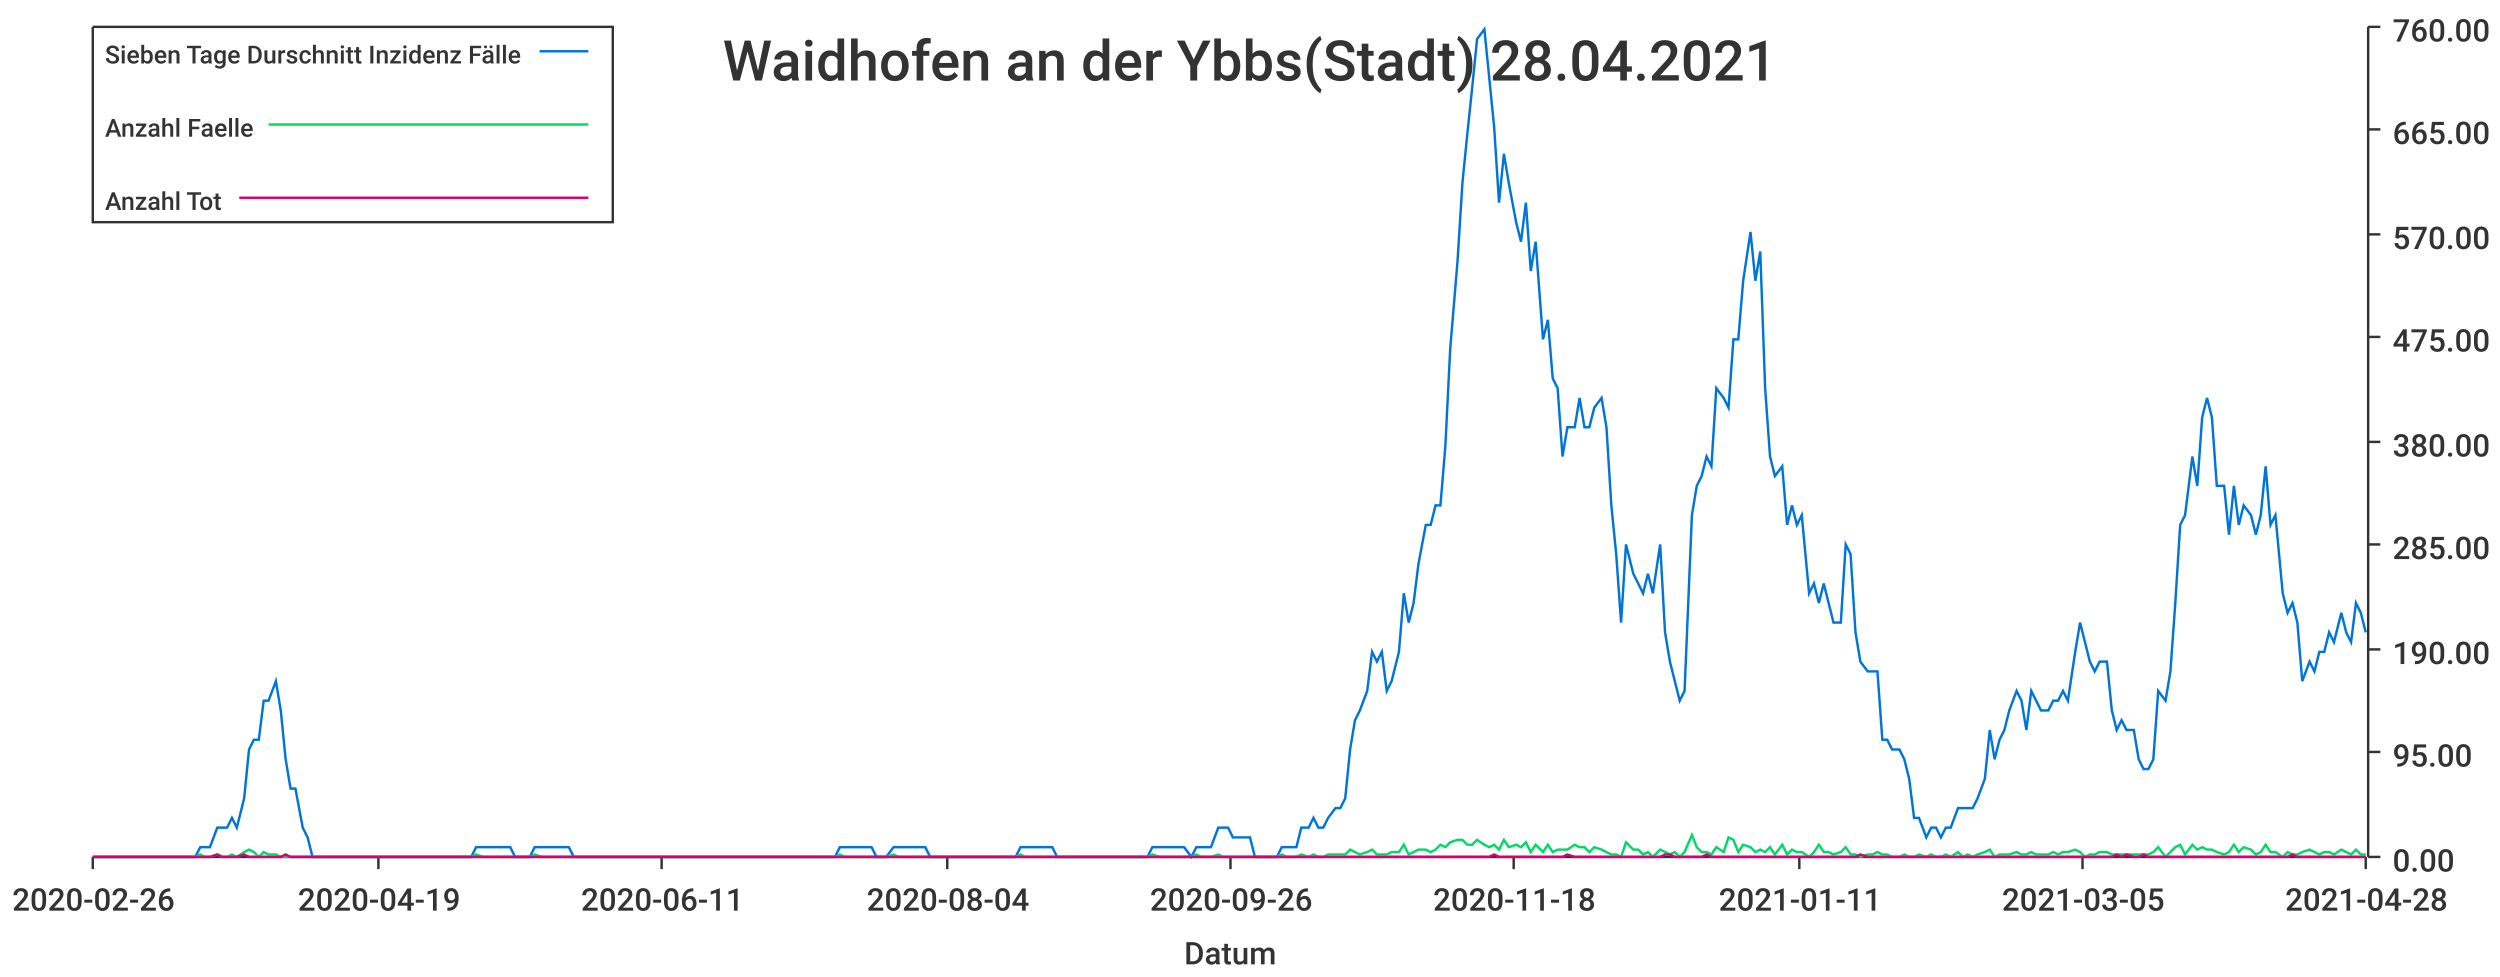
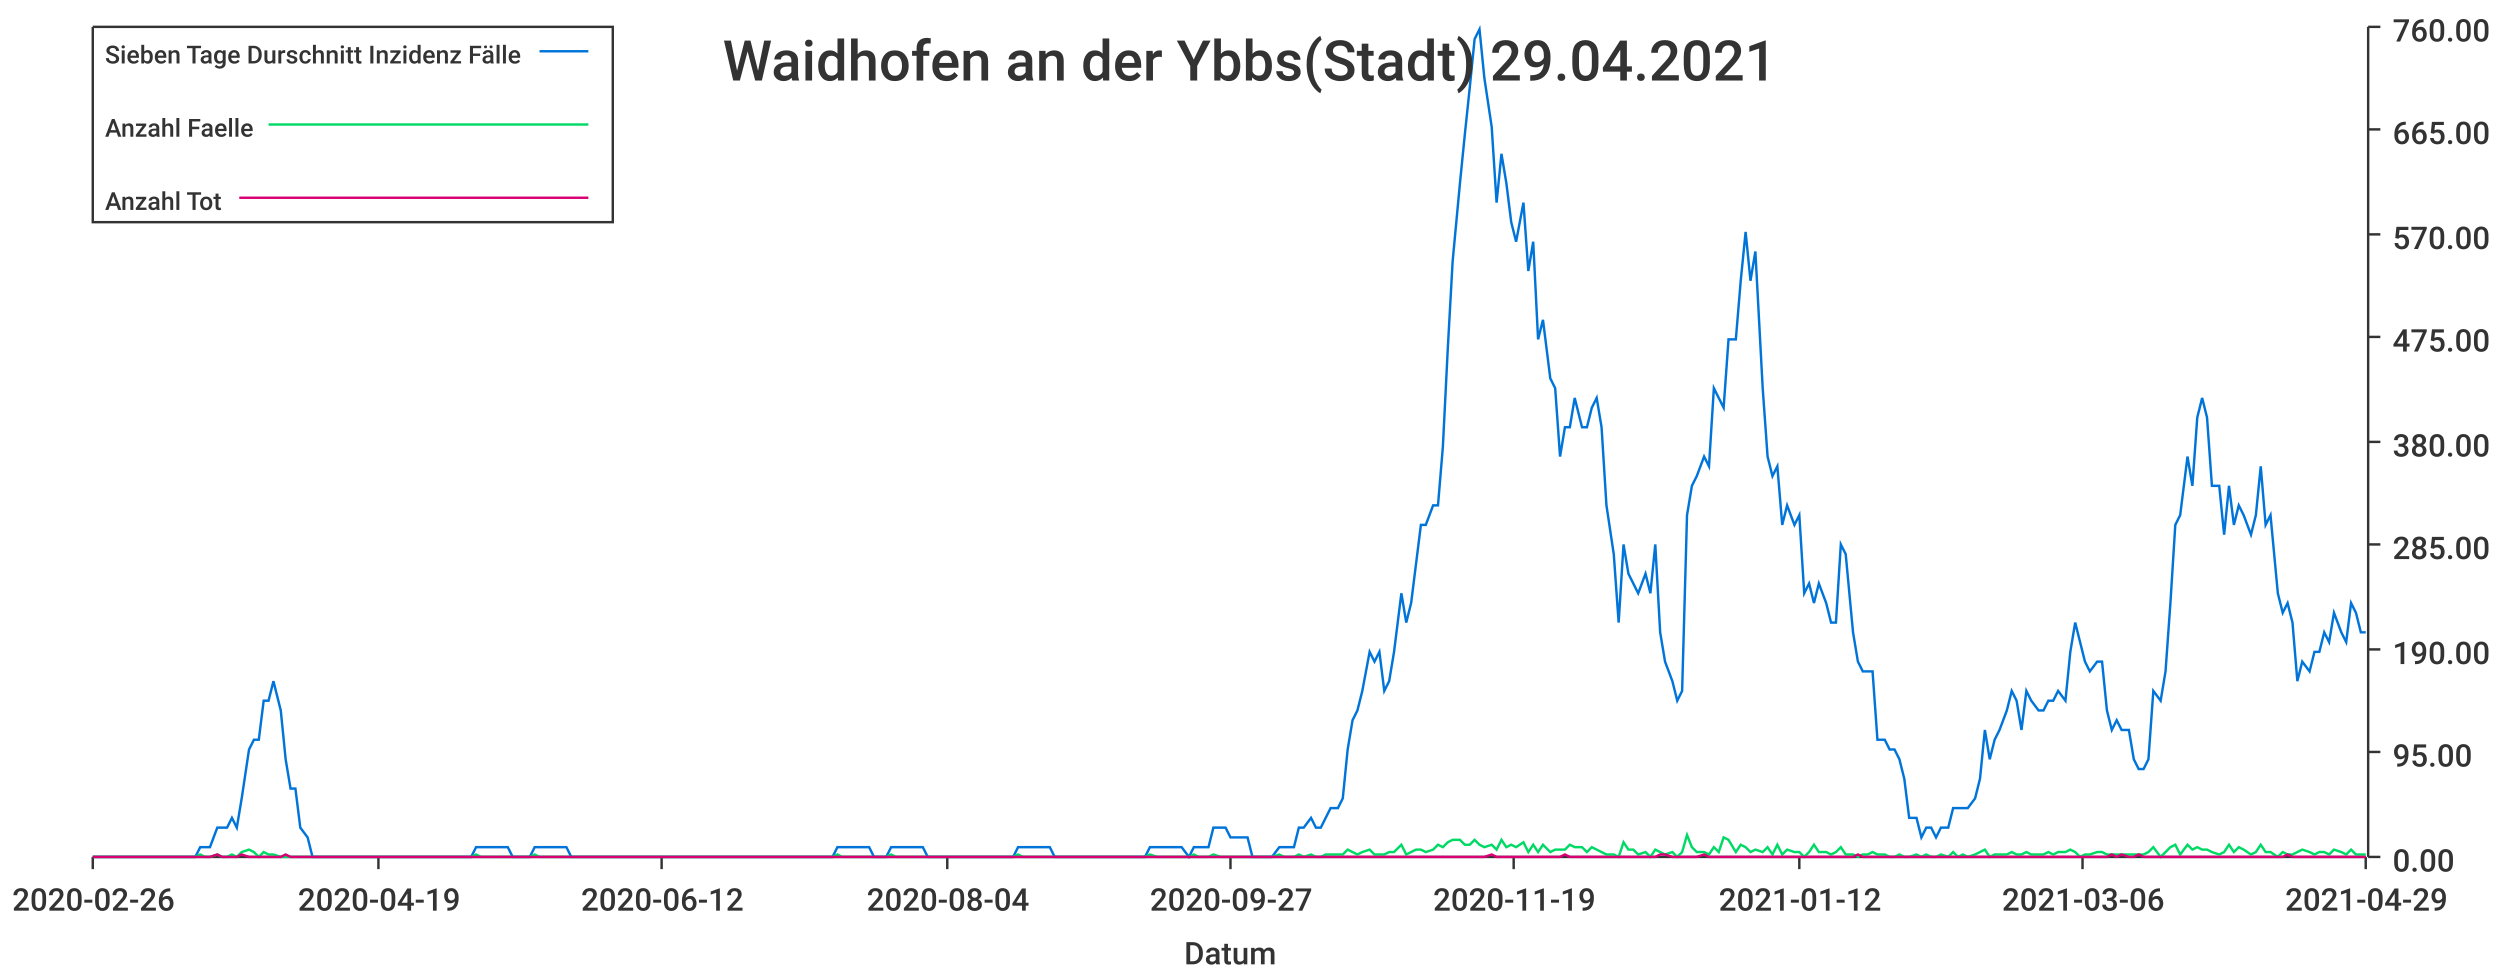
<svg xmlns="http://www.w3.org/2000/svg" width="1024" height="400">\n<path d="M 0 0 L 1024 0 L 1024 400 L 0 400 L 0 0" style="stroke-width:0;stroke:rgba(255,255,255,1.0);fill:rgba(255,255,255,1.0)" />
  <path d="M 38 11 L 969 11 L 969 351 L 38 351 L 38 11" style="stroke-width:0;stroke:rgba(255,255,255,1.0);fill:rgba(255,255,255,1.0)" />
  <path d="M 38 351 L 969 351" style="stroke-width:1;stroke:rgba(51,51,51,1.0);fill:none" />
  <path d="M 38 351 L 38 356" style="stroke-width:1;stroke:rgba(51,51,51,1.0);fill:none" />
  <text x="5" y="373" style="stroke-width:0;stroke:none;fill:rgba(51,51,51,1.0);font-size:12.8px;font-family:'Roboto Medium',sans-serif">2020-02-26</text>
  <path d="M 155 351 L 155 356" style="stroke-width:1;stroke:rgba(51,51,51,1.0);fill:none" />
  <text x="122" y="373" style="stroke-width:0;stroke:none;fill:rgba(51,51,51,1.0);font-size:12.8px;font-family:'Roboto Medium',sans-serif">2020-04-19</text>
  <path d="M 271 351 L 271 356" style="stroke-width:1;stroke:rgba(51,51,51,1.0);fill:none" />
-   <text x="238" y="373" style="stroke-width:0;stroke:none;fill:rgba(51,51,51,1.0);font-size:12.8px;font-family:'Roboto Medium',sans-serif">2020-06-11</text>
+   <text x="238" y="373" style="stroke-width:0;stroke:none;fill:rgba(51,51,51,1.0);font-size:12.8px;font-family:'Roboto Medium',sans-serif">2020-06-12</text>
  <path d="M 388 351 L 388 356" style="stroke-width:1;stroke:rgba(51,51,51,1.0);fill:none" />
  <text x="355" y="373" style="stroke-width:0;stroke:none;fill:rgba(51,51,51,1.0);font-size:12.8px;font-family:'Roboto Medium',sans-serif">2020-08-04</text>
  <path d="M 504 351 L 504 356" style="stroke-width:1;stroke:rgba(51,51,51,1.0);fill:none" />
-   <text x="471" y="373" style="stroke-width:0;stroke:none;fill:rgba(51,51,51,1.0);font-size:12.8px;font-family:'Roboto Medium',sans-serif">2020-09-26</text>
+   <text x="471" y="373" style="stroke-width:0;stroke:none;fill:rgba(51,51,51,1.0);font-size:12.8px;font-family:'Roboto Medium',sans-serif">2020-09-27</text>
  <path d="M 620 351 L 620 356" style="stroke-width:1;stroke:rgba(51,51,51,1.0);fill:none" />
-   <text x="587" y="373" style="stroke-width:0;stroke:none;fill:rgba(51,51,51,1.0);font-size:12.8px;font-family:'Roboto Medium',sans-serif">2020-11-18</text>
+   <text x="587" y="373" style="stroke-width:0;stroke:none;fill:rgba(51,51,51,1.0);font-size:12.8px;font-family:'Roboto Medium',sans-serif">2020-11-19</text>
  <path d="M 737 351 L 737 356" style="stroke-width:1;stroke:rgba(51,51,51,1.0);fill:none" />
-   <text x="704" y="373" style="stroke-width:0;stroke:none;fill:rgba(51,51,51,1.0);font-size:12.8px;font-family:'Roboto Medium',sans-serif">2021-01-11</text>
+   <text x="704" y="373" style="stroke-width:0;stroke:none;fill:rgba(51,51,51,1.0);font-size:12.8px;font-family:'Roboto Medium',sans-serif">2021-01-12</text>
  <path d="M 853 351 L 853 356" style="stroke-width:1;stroke:rgba(51,51,51,1.0);fill:none" />
-   <text x="820" y="373" style="stroke-width:0;stroke:none;fill:rgba(51,51,51,1.0);font-size:12.8px;font-family:'Roboto Medium',sans-serif">2021-03-05</text>
+   <text x="820" y="373" style="stroke-width:0;stroke:none;fill:rgba(51,51,51,1.0);font-size:12.8px;font-family:'Roboto Medium',sans-serif">2021-03-06</text>
  <path d="M 969 351 L 969 356" style="stroke-width:1;stroke:rgba(51,51,51,1.0);fill:none" />
-   <text x="936" y="373" style="stroke-width:0;stroke:none;fill:rgba(51,51,51,1.0);font-size:12.8px;font-family:'Roboto Medium',sans-serif">2021-04-28</text>
+   <text x="936" y="373" style="stroke-width:0;stroke:none;fill:rgba(51,51,51,1.0);font-size:12.8px;font-family:'Roboto Medium',sans-serif">2021-04-29</text>
  <text x="485" y="395" style="stroke-width:0;stroke:none;fill:rgba(51,51,51,1.0);font-size:12.8px;font-family:'Roboto Medium',sans-serif">Datum</text>
  <path d="M 970 351 L 970 11" style="stroke-width:1;stroke:rgba(51,51,51,1.0);fill:none" />
  <path d="M 970 351 L 975 351" style="stroke-width:1;stroke:rgba(51,51,51,1.0);fill:none" />
  <text x="980" y="357" style="stroke-width:0;stroke:none;fill:rgba(51,51,51,1.0);font-size:12.8px;font-family:'Roboto Medium',sans-serif">0.00</text>
  <path d="M 970 308 L 975 308" style="stroke-width:1;stroke:rgba(51,51,51,1.0);fill:none" />
  <text x="980" y="314" style="stroke-width:0;stroke:none;fill:rgba(51,51,51,1.0);font-size:12.8px;font-family:'Roboto Medium',sans-serif">95.00</text>
  <path d="M 970 266 L 975 266" style="stroke-width:1;stroke:rgba(51,51,51,1.0);fill:none" />
  <text x="980" y="272" style="stroke-width:0;stroke:none;fill:rgba(51,51,51,1.0);font-size:12.8px;font-family:'Roboto Medium',sans-serif">190.00</text>
  <path d="M 970 223 L 975 223" style="stroke-width:1;stroke:rgba(51,51,51,1.0);fill:none" />
  <text x="980" y="229" style="stroke-width:0;stroke:none;fill:rgba(51,51,51,1.0);font-size:12.8px;font-family:'Roboto Medium',sans-serif">285.00</text>
  <path d="M 970 181 L 975 181" style="stroke-width:1;stroke:rgba(51,51,51,1.0);fill:none" />
  <text x="980" y="187" style="stroke-width:0;stroke:none;fill:rgba(51,51,51,1.0);font-size:12.8px;font-family:'Roboto Medium',sans-serif">380.00</text>
  <path d="M 970 138 L 975 138" style="stroke-width:1;stroke:rgba(51,51,51,1.0);fill:none" />
  <text x="980" y="144" style="stroke-width:0;stroke:none;fill:rgba(51,51,51,1.0);font-size:12.8px;font-family:'Roboto Medium',sans-serif">475.00</text>
  <path d="M 970 96 L 975 96" style="stroke-width:1;stroke:rgba(51,51,51,1.0);fill:none" />
  <text x="980" y="102" style="stroke-width:0;stroke:none;fill:rgba(51,51,51,1.0);font-size:12.8px;font-family:'Roboto Medium',sans-serif">570.00</text>
  <path d="M 970 53 L 975 53" style="stroke-width:1;stroke:rgba(51,51,51,1.0);fill:none" />
  <text x="980" y="59" style="stroke-width:0;stroke:none;fill:rgba(51,51,51,1.0);font-size:12.8px;font-family:'Roboto Medium',sans-serif">665.00</text>
  <path d="M 970 11 L 975 11" style="stroke-width:1;stroke:rgba(51,51,51,1.0);fill:none" />
  <text x="980" y="17" style="stroke-width:0;stroke:none;fill:rgba(51,51,51,1.0);font-size:12.8px;font-family:'Roboto Medium',sans-serif">760.00</text>
-   <path d="M 38 351 L 41 351 L 43 351 L 45 351 L 47 351 L 49 351 L 52 351 L 54 351 L 56 351 L 58 351 L 60 351 L 62 351 L 65 351 L 67 351 L 69 351 L 71 351 L 73 351 L 76 351 L 78 351 L 80 351 L 82 347 L 84 347 L 86 347 L 89 339 L 91 339 L 93 339 L 95 335 L 97 339 L 100 327 L 102 307 L 104 303 L 106 303 L 108 287 L 110 287 L 113 279 L 115 291 L 117 311 L 119 323 L 121 323 L 124 339 L 126 343 L 128 351 L 130 351 L 132 351 L 134 351 L 137 351 L 139 351 L 141 351 L 143 351 L 145 351 L 148 351 L 150 351 L 152 351 L 154 351 L 156 351 L 158 351 L 161 351 L 163 351 L 165 351 L 167 351 L 169 351 L 171 351 L 174 351 L 176 351 L 178 351 L 180 351 L 182 351 L 185 351 L 187 351 L 189 351 L 191 351 L 193 351 L 195 347 L 198 347 L 200 347 L 202 347 L 204 347 L 206 347 L 209 347 L 211 351 L 213 351 L 215 351 L 217 351 L 219 347 L 222 347 L 224 347 L 226 347 L 228 347 L 230 347 L 233 347 L 235 351 L 237 351 L 239 351 L 241 351 L 243 351 L 246 351 L 248 351 L 250 351 L 252 351 L 254 351 L 257 351 L 259 351 L 261 351 L 263 351 L 265 351 L 267 351 L 270 351 L 272 351 L 274 351 L 276 351 L 278 351 L 281 351 L 283 351 L 285 351 L 287 351 L 289 351 L 291 351 L 294 351 L 296 351 L 298 351 L 300 351 L 302 351 L 304 351 L 307 351 L 309 351 L 311 351 L 313 351 L 315 351 L 318 351 L 320 351 L 322 351 L 324 351 L 326 351 L 328 351 L 331 351 L 333 351 L 335 351 L 337 351 L 339 351 L 342 351 L 344 347 L 346 347 L 348 347 L 350 347 L 352 347 L 355 347 L 357 347 L 359 351 L 361 351 L 363 351 L 366 347 L 368 347 L 370 347 L 372 347 L 374 347 L 376 347 L 379 347 L 381 351 L 383 351 L 385 351 L 387 351 L 390 351 L 392 351 L 394 351 L 396 351 L 398 351 L 400 351 L 403 351 L 405 351 L 407 351 L 409 351 L 411 351 L 414 351 L 416 351 L 418 347 L 420 347 L 422 347 L 424 347 L 427 347 L 429 347 L 431 347 L 433 351 L 435 351 L 437 351 L 440 351 L 442 351 L 444 351 L 446 351 L 448 351 L 451 351 L 453 351 L 455 351 L 457 351 L 459 351 L 461 351 L 464 351 L 466 351 L 468 351 L 470 351 L 472 347 L 475 347 L 477 347 L 479 347 L 481 347 L 483 347 L 485 347 L 488 351 L 490 347 L 492 347 L 494 347 L 496 347 L 499 339 L 501 339 L 503 339 L 505 343 L 507 343 L 509 343 L 512 343 L 514 351 L 516 351 L 518 351 L 520 351 L 523 351 L 525 347 L 527 347 L 529 347 L 531 347 L 533 339 L 536 339 L 538 335 L 540 339 L 542 339 L 544 335 L 547 331 L 549 331 L 551 327 L 553 307 L 555 295 L 557 291 L 560 283 L 562 267 L 564 271 L 566 267 L 568 283 L 570 279 L 573 267 L 575 243 L 577 255 L 579 247 L 581 231 L 584 215 L 586 215 L 588 207 L 590 207 L 592 183 L 594 143 L 597 107 L 599 75 L 601 55 L 603 36 L 605 16 L 608 12 L 610 32 L 612 52 L 614 83 L 616 63 L 618 75 L 621 91 L 623 99 L 625 83 L 627 111 L 629 99 L 632 139 L 634 131 L 636 155 L 638 159 L 640 187 L 642 175 L 645 175 L 647 163 L 649 175 L 651 175 L 653 167 L 656 163 L 658 175 L 660 207 L 662 227 L 664 255 L 666 223 L 669 235 L 671 239 L 673 243 L 675 235 L 677 243 L 680 223 L 682 259 L 684 271 L 686 279 L 688 287 L 690 283 L 693 211 L 695 199 L 697 195 L 699 187 L 701 191 L 703 159 L 706 163 L 708 167 L 710 139 L 712 139 L 714 115 L 717 95 L 719 115 L 721 103 L 723 159 L 725 187 L 727 195 L 730 191 L 732 215 L 734 207 L 736 215 L 738 211 L 741 243 L 743 239 L 745 247 L 747 239 L 749 247 L 751 255 L 754 255 L 756 223 L 758 227 L 760 259 L 762 271 L 765 275 L 767 275 L 769 275 L 771 303 L 773 303 L 775 307 L 778 307 L 780 311 L 782 319 L 784 335 L 786 335 L 789 343 L 791 339 L 793 339 L 795 343 L 797 339 L 799 339 L 802 331 L 804 331 L 806 331 L 808 331 L 810 327 L 813 319 L 815 299 L 817 311 L 819 303 L 821 299 L 823 291 L 826 283 L 828 287 L 830 299 L 832 283 L 834 287 L 836 291 L 839 291 L 841 287 L 843 287 L 845 283 L 847 287 L 850 267 L 852 255 L 854 263 L 856 271 L 858 275 L 860 271 L 863 271 L 865 291 L 867 299 L 869 295 L 871 299 L 874 299 L 876 311 L 878 315 L 880 315 L 882 311 L 884 283 L 887 287 L 889 275 L 891 247 L 893 215 L 895 211 L 898 187 L 900 199 L 902 171 L 904 163 L 906 171 L 908 199 L 911 199 L 913 219 L 915 199 L 917 215 L 919 207 L 922 211 L 924 219 L 926 211 L 928 191 L 930 215 L 932 211 L 935 243 L 937 251 L 939 247 L 941 255 L 943 279 L 946 271 L 948 275 L 950 267 L 952 267 L 954 259 L 956 263 L 959 251 L 961 259 L 963 263 L 965 247 L 967 251 L 969 259" style="stroke-width:1;stroke:rgba(0,116,217,1.0);fill:none" />
-   <path d="M 38 351 L 41 351 L 43 351 L 45 351 L 47 351 L 49 351 L 52 351 L 54 351 L 56 351 L 58 351 L 60 351 L 62 351 L 65 351 L 67 351 L 69 351 L 71 351 L 73 351 L 76 351 L 78 351 L 80 351 L 82 350 L 84 351 L 86 351 L 89 350 L 91 351 L 93 351 L 95 350 L 97 351 L 100 349 L 102 348 L 104 349 L 106 351 L 108 349 L 110 350 L 113 350 L 115 351 L 117 351 L 119 351 L 121 351 L 124 351 L 126 351 L 128 351 L 130 351 L 132 351 L 134 351 L 137 351 L 139 351 L 141 351 L 143 351 L 145 351 L 148 351 L 150 351 L 152 351 L 154 351 L 156 351 L 158 351 L 161 351 L 163 351 L 165 351 L 167 351 L 169 351 L 171 351 L 174 351 L 176 351 L 178 351 L 180 351 L 182 351 L 185 351 L 187 351 L 189 351 L 191 351 L 193 351 L 195 350 L 198 351 L 200 351 L 202 351 L 204 351 L 206 351 L 209 351 L 211 351 L 213 351 L 215 351 L 217 351 L 219 350 L 222 351 L 224 351 L 226 351 L 228 351 L 230 351 L 233 351 L 235 351 L 237 351 L 239 351 L 241 351 L 243 351 L 246 351 L 248 351 L 250 351 L 252 351 L 254 351 L 257 351 L 259 351 L 261 351 L 263 351 L 265 351 L 267 351 L 270 351 L 272 351 L 274 351 L 276 351 L 278 351 L 281 351 L 283 351 L 285 351 L 287 351 L 289 351 L 291 351 L 294 351 L 296 351 L 298 351 L 300 351 L 302 351 L 304 351 L 307 351 L 309 351 L 311 351 L 313 351 L 315 351 L 318 351 L 320 351 L 322 351 L 324 351 L 326 351 L 328 351 L 331 351 L 333 351 L 335 351 L 337 351 L 339 351 L 342 351 L 344 350 L 346 351 L 348 351 L 350 351 L 352 351 L 355 351 L 357 351 L 359 351 L 361 351 L 363 351 L 366 350 L 368 351 L 370 351 L 372 351 L 374 351 L 376 351 L 379 351 L 381 351 L 383 351 L 385 351 L 387 351 L 390 351 L 392 351 L 394 351 L 396 351 L 398 351 L 400 351 L 403 351 L 405 351 L 407 351 L 409 351 L 411 351 L 414 351 L 416 351 L 418 350 L 420 351 L 422 351 L 424 351 L 427 351 L 429 351 L 431 351 L 433 351 L 435 351 L 437 351 L 440 351 L 442 351 L 444 351 L 446 351 L 448 351 L 451 351 L 453 351 L 455 351 L 457 351 L 459 351 L 461 351 L 464 351 L 466 351 L 468 351 L 470 351 L 472 350 L 475 351 L 477 351 L 479 351 L 481 351 L 483 351 L 485 351 L 488 351 L 490 350 L 492 351 L 494 351 L 496 351 L 499 350 L 501 351 L 503 351 L 505 351 L 507 351 L 509 351 L 512 351 L 514 351 L 516 351 L 518 351 L 520 351 L 523 351 L 525 350 L 527 351 L 529 351 L 531 351 L 533 350 L 536 351 L 538 350 L 540 351 L 542 351 L 544 350 L 547 350 L 549 350 L 551 350 L 553 348 L 555 349 L 557 350 L 560 349 L 562 348 L 564 350 L 566 350 L 568 350 L 570 349 L 573 349 L 575 346 L 577 350 L 579 349 L 581 348 L 584 348 L 586 349 L 588 348 L 590 346 L 592 347 L 594 345 L 597 344 L 599 344 L 601 346 L 603 346 L 605 344 L 608 346 L 610 347 L 612 346 L 614 348 L 616 344 L 618 347 L 621 346 L 623 347 L 625 345 L 627 349 L 629 346 L 632 349 L 634 346 L 636 349 L 638 348 L 640 348 L 642 348 L 645 346 L 647 347 L 649 347 L 651 349 L 653 347 L 656 348 L 658 349 L 660 350 L 662 350 L 664 351 L 666 345 L 669 348 L 671 348 L 673 350 L 675 349 L 677 351 L 680 348 L 682 349 L 684 350 L 686 349 L 688 351 L 690 349 L 693 342 L 695 347 L 697 349 L 699 349 L 701 350 L 703 347 L 706 349 L 708 343 L 710 344 L 712 349 L 714 346 L 717 347 L 719 349 L 721 348 L 723 349 L 725 347 L 727 350 L 730 346 L 732 350 L 734 348 L 736 349 L 738 349 L 741 351 L 743 349 L 745 346 L 747 349 L 749 349 L 751 350 L 754 349 L 756 347 L 758 350 L 760 350 L 762 351 L 765 350 L 767 350 L 769 349 L 771 350 L 773 350 L 775 351 L 778 351 L 780 350 L 782 351 L 784 351 L 786 350 L 789 351 L 791 350 L 793 351 L 795 351 L 797 350 L 799 351 L 802 349 L 804 351 L 806 350 L 808 351 L 810 350 L 813 349 L 815 348 L 817 351 L 819 350 L 821 350 L 823 350 L 826 349 L 828 350 L 830 350 L 832 349 L 834 350 L 836 350 L 839 350 L 841 349 L 843 350 L 845 349 L 847 349 L 850 348 L 852 349 L 854 351 L 856 350 L 858 350 L 860 349 L 863 349 L 865 350 L 867 350 L 869 350 L 871 350 L 874 350 L 876 350 L 878 350 L 880 350 L 882 349 L 884 347 L 887 351 L 889 349 L 891 347 L 893 346 L 895 350 L 898 346 L 900 348 L 902 347 L 904 348 L 906 348 L 908 349 L 911 350 L 913 349 L 915 346 L 917 349 L 919 347 L 922 348 L 924 350 L 926 349 L 928 346 L 930 349 L 932 349 L 935 351 L 937 349 L 939 350 L 941 350 L 943 349 L 946 348 L 948 349 L 950 350 L 952 349 L 954 349 L 956 350 L 959 348 L 961 349 L 963 350 L 965 348 L 967 350 L 969 350" style="stroke-width:1;stroke:rgba(0,217,101,1.0);fill:none" />
-   <path d="M 38 351 L 41 351 L 43 351 L 45 351 L 47 351 L 49 351 L 52 351 L 54 351 L 56 351 L 58 351 L 60 351 L 62 351 L 65 351 L 67 351 L 69 351 L 71 351 L 73 351 L 76 351 L 78 351 L 80 351 L 82 351 L 84 351 L 86 351 L 89 350 L 91 351 L 93 351 L 95 351 L 97 351 L 100 350 L 102 351 L 104 351 L 106 351 L 108 351 L 110 351 L 113 351 L 115 351 L 117 350 L 119 351 L 121 351 L 124 351 L 126 351 L 128 351 L 130 351 L 132 351 L 134 351 L 137 351 L 139 351 L 141 351 L 143 351 L 145 351 L 148 351 L 150 351 L 152 351 L 154 351 L 156 351 L 158 351 L 161 351 L 163 351 L 165 351 L 167 351 L 169 351 L 171 351 L 174 351 L 176 351 L 178 351 L 180 351 L 182 351 L 185 351 L 187 351 L 189 351 L 191 351 L 193 351 L 195 351 L 198 351 L 200 351 L 202 351 L 204 351 L 206 351 L 209 351 L 211 351 L 213 351 L 215 351 L 217 351 L 219 351 L 222 351 L 224 351 L 226 351 L 228 351 L 230 351 L 233 351 L 235 351 L 237 351 L 239 351 L 241 351 L 243 351 L 246 351 L 248 351 L 250 351 L 252 351 L 254 351 L 257 351 L 259 351 L 261 351 L 263 351 L 265 351 L 267 351 L 270 351 L 272 351 L 274 351 L 276 351 L 278 351 L 281 351 L 283 351 L 285 351 L 287 351 L 289 351 L 291 351 L 294 351 L 296 351 L 298 351 L 300 351 L 302 351 L 304 351 L 307 351 L 309 351 L 311 351 L 313 351 L 315 351 L 318 351 L 320 351 L 322 351 L 324 351 L 326 351 L 328 351 L 331 351 L 333 351 L 335 351 L 337 351 L 339 351 L 342 351 L 344 351 L 346 351 L 348 351 L 350 351 L 352 351 L 355 351 L 357 351 L 359 351 L 361 351 L 363 351 L 366 351 L 368 351 L 370 351 L 372 351 L 374 351 L 376 351 L 379 351 L 381 351 L 383 351 L 385 351 L 387 351 L 390 351 L 392 351 L 394 351 L 396 351 L 398 351 L 400 351 L 403 351 L 405 351 L 407 351 L 409 351 L 411 351 L 414 351 L 416 351 L 418 351 L 420 351 L 422 351 L 424 351 L 427 351 L 429 351 L 431 351 L 433 351 L 435 351 L 437 351 L 440 351 L 442 351 L 444 351 L 446 351 L 448 351 L 451 351 L 453 351 L 455 351 L 457 351 L 459 351 L 461 351 L 464 351 L 466 351 L 468 351 L 470 351 L 472 351 L 475 351 L 477 351 L 479 351 L 481 351 L 483 351 L 485 351 L 488 351 L 490 351 L 492 351 L 494 351 L 496 351 L 499 351 L 501 351 L 503 351 L 505 351 L 507 351 L 509 351 L 512 351 L 514 351 L 516 351 L 518 351 L 520 351 L 523 351 L 525 351 L 527 351 L 529 351 L 531 351 L 533 351 L 536 351 L 538 351 L 540 351 L 542 351 L 544 351 L 547 351 L 549 351 L 551 351 L 553 351 L 555 351 L 557 351 L 560 351 L 562 351 L 564 351 L 566 351 L 568 351 L 570 351 L 573 351 L 575 351 L 577 351 L 579 351 L 581 351 L 584 351 L 586 351 L 588 351 L 590 351 L 592 351 L 594 351 L 597 351 L 599 351 L 601 351 L 603 351 L 605 351 L 608 351 L 610 351 L 612 350 L 614 351 L 616 351 L 618 351 L 621 351 L 623 351 L 625 351 L 627 351 L 629 351 L 632 351 L 634 351 L 636 351 L 638 351 L 640 351 L 642 350 L 645 351 L 647 351 L 649 351 L 651 351 L 653 351 L 656 351 L 658 351 L 660 351 L 662 351 L 664 351 L 666 351 L 669 351 L 671 351 L 673 351 L 675 351 L 677 351 L 680 351 L 682 350 L 684 350 L 686 351 L 688 351 L 690 351 L 693 351 L 695 351 L 697 351 L 699 350 L 701 351 L 703 351 L 706 351 L 708 351 L 710 351 L 712 351 L 714 351 L 717 351 L 719 351 L 721 351 L 723 351 L 725 351 L 727 351 L 730 351 L 732 351 L 734 351 L 736 351 L 738 351 L 741 351 L 743 351 L 745 351 L 747 351 L 749 351 L 751 351 L 754 351 L 756 351 L 758 351 L 760 351 L 762 350 L 765 351 L 767 351 L 769 351 L 771 351 L 773 351 L 775 351 L 778 351 L 780 351 L 782 351 L 784 351 L 786 351 L 789 351 L 791 351 L 793 351 L 795 351 L 797 351 L 799 351 L 802 351 L 804 351 L 806 351 L 808 351 L 810 351 L 813 351 L 815 351 L 817 351 L 819 351 L 821 351 L 823 351 L 826 351 L 828 351 L 830 351 L 832 351 L 834 351 L 836 351 L 839 351 L 841 351 L 843 351 L 845 351 L 847 351 L 850 351 L 852 351 L 854 351 L 856 351 L 858 351 L 860 351 L 863 351 L 865 351 L 867 350 L 869 351 L 871 350 L 874 351 L 876 351 L 878 350 L 880 351 L 882 351 L 884 351 L 887 351 L 889 351 L 891 351 L 893 351 L 895 351 L 898 351 L 900 351 L 902 351 L 904 351 L 906 351 L 908 351 L 911 351 L 913 351 L 915 351 L 917 351 L 919 351 L 922 351 L 924 351 L 926 351 L 928 351 L 930 351 L 932 351 L 935 351 L 937 351 L 939 350 L 941 351 L 943 351 L 946 351 L 948 351 L 950 351 L 952 351 L 954 351 L 956 351 L 959 351 L 961 351 L 963 351 L 965 351 L 967 351 L 969 351" style="stroke-width:1;stroke:rgba(217,0,116,1.0);fill:none" />
-   <text x="296" y="33" style="stroke-width:0;stroke:none;fill:rgba(51,51,51,1.0);font-size:23.0px;font-family:'Roboto Medium',sans-serif">Waidhofen an der Ybbs(Stadt) 28.04.2021</text>
+   <path d="M 38 351 L 41 351 L 43 351 L 45 351 L 47 351 L 49 351 L 52 351 L 54 351 L 56 351 L 58 351 L 60 351 L 62 351 L 65 351 L 67 351 L 69 351 L 71 351 L 73 351 L 75 351 L 78 351 L 80 351 L 82 347 L 84 347 L 86 347 L 89 339 L 91 339 L 93 339 L 95 335 L 97 339 L 99 327 L 102 307 L 104 303 L 106 303 L 108 287 L 110 287 L 112 279 L 115 291 L 117 311 L 119 323 L 121 323 L 123 339 L 126 343 L 128 351 L 130 351 L 132 351 L 134 351 L 136 351 L 139 351 L 141 351 L 143 351 L 145 351 L 147 351 L 149 351 L 152 351 L 154 351 L 156 351 L 158 351 L 160 351 L 162 351 L 165 351 L 167 351 L 169 351 L 171 351 L 173 351 L 176 351 L 178 351 L 180 351 L 182 351 L 184 351 L 186 351 L 189 351 L 191 351 L 193 351 L 195 347 L 197 347 L 199 347 L 202 347 L 204 347 L 206 347 L 208 347 L 210 351 L 213 351 L 215 351 L 217 351 L 219 347 L 221 347 L 223 347 L 226 347 L 228 347 L 230 347 L 232 347 L 234 351 L 236 351 L 239 351 L 241 351 L 243 351 L 245 351 L 247 351 L 249 351 L 252 351 L 254 351 L 256 351 L 258 351 L 260 351 L 263 351 L 265 351 L 267 351 L 269 351 L 271 351 L 273 351 L 276 351 L 278 351 L 280 351 L 282 351 L 284 351 L 286 351 L 289 351 L 291 351 L 293 351 L 295 351 L 297 351 L 300 351 L 302 351 L 304 351 L 306 351 L 308 351 L 310 351 L 313 351 L 315 351 L 317 351 L 319 351 L 321 351 L 323 351 L 326 351 L 328 351 L 330 351 L 332 351 L 334 351 L 337 351 L 339 351 L 341 351 L 343 347 L 345 347 L 347 347 L 350 347 L 352 347 L 354 347 L 356 347 L 358 351 L 360 351 L 363 351 L 365 347 L 367 347 L 369 347 L 371 347 L 373 347 L 376 347 L 378 347 L 380 351 L 382 351 L 384 351 L 387 351 L 389 351 L 391 351 L 393 351 L 395 351 L 397 351 L 400 351 L 402 351 L 404 351 L 406 351 L 408 351 L 410 351 L 413 351 L 415 351 L 417 347 L 419 347 L 421 347 L 424 347 L 426 347 L 428 347 L 430 347 L 432 351 L 434 351 L 437 351 L 439 351 L 441 351 L 443 351 L 445 351 L 447 351 L 450 351 L 452 351 L 454 351 L 456 351 L 458 351 L 460 351 L 463 351 L 465 351 L 467 351 L 469 351 L 471 347 L 474 347 L 476 347 L 478 347 L 480 347 L 482 347 L 484 347 L 487 351 L 489 347 L 491 347 L 493 347 L 495 347 L 497 339 L 500 339 L 502 339 L 504 343 L 506 343 L 508 343 L 511 343 L 513 351 L 515 351 L 517 351 L 519 351 L 521 351 L 524 347 L 526 347 L 528 347 L 530 347 L 532 339 L 534 339 L 537 335 L 539 339 L 541 339 L 543 335 L 545 331 L 548 331 L 550 327 L 552 307 L 554 295 L 556 291 L 558 283 L 561 267 L 563 271 L 565 267 L 567 283 L 569 279 L 571 267 L 574 243 L 576 255 L 578 247 L 580 231 L 582 215 L 584 215 L 587 207 L 589 207 L 591 183 L 593 143 L 595 107 L 598 75 L 600 55 L 602 36 L 604 16 L 606 12 L 608 32 L 611 52 L 613 83 L 615 63 L 617 75 L 619 91 L 621 99 L 624 83 L 626 111 L 628 99 L 630 139 L 632 131 L 635 155 L 637 159 L 639 187 L 641 175 L 643 175 L 645 163 L 648 175 L 650 175 L 652 167 L 654 163 L 656 175 L 658 207 L 661 227 L 663 255 L 665 223 L 667 235 L 669 239 L 671 243 L 674 235 L 676 243 L 678 223 L 680 259 L 682 271 L 685 279 L 687 287 L 689 283 L 691 211 L 693 199 L 695 195 L 698 187 L 700 191 L 702 159 L 704 163 L 706 167 L 708 139 L 711 139 L 713 115 L 715 95 L 717 115 L 719 103 L 722 159 L 724 187 L 726 195 L 728 191 L 730 215 L 732 207 L 735 215 L 737 211 L 739 243 L 741 239 L 743 247 L 745 239 L 748 247 L 750 255 L 752 255 L 754 223 L 756 227 L 759 259 L 761 271 L 763 275 L 765 275 L 767 275 L 769 303 L 772 303 L 774 307 L 776 307 L 778 311 L 780 319 L 782 335 L 785 335 L 787 343 L 789 339 L 791 339 L 793 343 L 795 339 L 798 339 L 800 331 L 802 331 L 804 331 L 806 331 L 809 327 L 811 319 L 813 299 L 815 311 L 817 303 L 819 299 L 822 291 L 824 283 L 826 287 L 828 299 L 830 283 L 832 287 L 835 291 L 837 291 L 839 287 L 841 287 L 843 283 L 846 287 L 848 267 L 850 255 L 852 263 L 854 271 L 856 275 L 859 271 L 861 271 L 863 291 L 865 299 L 867 295 L 869 299 L 872 299 L 874 311 L 876 315 L 878 315 L 880 311 L 882 283 L 885 287 L 887 275 L 889 247 L 891 215 L 893 211 L 896 187 L 898 199 L 900 171 L 902 163 L 904 171 L 906 199 L 909 199 L 911 219 L 913 199 L 915 215 L 917 207 L 919 211 L 922 219 L 924 211 L 926 191 L 928 215 L 930 211 L 933 243 L 935 251 L 937 247 L 939 255 L 941 279 L 943 271 L 946 275 L 948 267 L 950 267 L 952 259 L 954 263 L 956 251 L 959 259 L 961 263 L 963 247 L 965 251 L 967 259 L 969 259" style="stroke-width:1;stroke:rgba(0,116,217,1.0);fill:none" />
+   <path d="M 38 351 L 41 351 L 43 351 L 45 351 L 47 351 L 49 351 L 52 351 L 54 351 L 56 351 L 58 351 L 60 351 L 62 351 L 65 351 L 67 351 L 69 351 L 71 351 L 73 351 L 75 351 L 78 351 L 80 351 L 82 350 L 84 351 L 86 351 L 89 350 L 91 351 L 93 351 L 95 350 L 97 351 L 99 349 L 102 348 L 104 349 L 106 351 L 108 349 L 110 350 L 112 350 L 115 351 L 117 351 L 119 351 L 121 351 L 123 351 L 126 351 L 128 351 L 130 351 L 132 351 L 134 351 L 136 351 L 139 351 L 141 351 L 143 351 L 145 351 L 147 351 L 149 351 L 152 351 L 154 351 L 156 351 L 158 351 L 160 351 L 162 351 L 165 351 L 167 351 L 169 351 L 171 351 L 173 351 L 176 351 L 178 351 L 180 351 L 182 351 L 184 351 L 186 351 L 189 351 L 191 351 L 193 351 L 195 350 L 197 351 L 199 351 L 202 351 L 204 351 L 206 351 L 208 351 L 210 351 L 213 351 L 215 351 L 217 351 L 219 350 L 221 351 L 223 351 L 226 351 L 228 351 L 230 351 L 232 351 L 234 351 L 236 351 L 239 351 L 241 351 L 243 351 L 245 351 L 247 351 L 249 351 L 252 351 L 254 351 L 256 351 L 258 351 L 260 351 L 263 351 L 265 351 L 267 351 L 269 351 L 271 351 L 273 351 L 276 351 L 278 351 L 280 351 L 282 351 L 284 351 L 286 351 L 289 351 L 291 351 L 293 351 L 295 351 L 297 351 L 300 351 L 302 351 L 304 351 L 306 351 L 308 351 L 310 351 L 313 351 L 315 351 L 317 351 L 319 351 L 321 351 L 323 351 L 326 351 L 328 351 L 330 351 L 332 351 L 334 351 L 337 351 L 339 351 L 341 351 L 343 350 L 345 351 L 347 351 L 350 351 L 352 351 L 354 351 L 356 351 L 358 351 L 360 351 L 363 351 L 365 350 L 367 351 L 369 351 L 371 351 L 373 351 L 376 351 L 378 351 L 380 351 L 382 351 L 384 351 L 387 351 L 389 351 L 391 351 L 393 351 L 395 351 L 397 351 L 400 351 L 402 351 L 404 351 L 406 351 L 408 351 L 410 351 L 413 351 L 415 351 L 417 350 L 419 351 L 421 351 L 424 351 L 426 351 L 428 351 L 430 351 L 432 351 L 434 351 L 437 351 L 439 351 L 441 351 L 443 351 L 445 351 L 447 351 L 450 351 L 452 351 L 454 351 L 456 351 L 458 351 L 460 351 L 463 351 L 465 351 L 467 351 L 469 351 L 471 350 L 474 351 L 476 351 L 478 351 L 480 351 L 482 351 L 484 351 L 487 351 L 489 350 L 491 351 L 493 351 L 495 351 L 497 350 L 500 351 L 502 351 L 504 351 L 506 351 L 508 351 L 511 351 L 513 351 L 515 351 L 517 351 L 519 351 L 521 351 L 524 350 L 526 351 L 528 351 L 530 351 L 532 350 L 534 351 L 537 350 L 539 351 L 541 351 L 543 350 L 545 350 L 548 350 L 550 350 L 552 348 L 554 349 L 556 350 L 558 349 L 561 348 L 563 350 L 565 350 L 567 350 L 569 349 L 571 349 L 574 346 L 576 350 L 578 349 L 580 348 L 582 348 L 584 349 L 587 348 L 589 346 L 591 347 L 593 345 L 595 344 L 598 344 L 600 346 L 602 346 L 604 344 L 606 346 L 608 347 L 611 346 L 613 348 L 615 344 L 617 347 L 619 346 L 621 347 L 624 345 L 626 349 L 628 346 L 630 349 L 632 346 L 635 349 L 637 348 L 639 348 L 641 348 L 643 346 L 645 347 L 648 347 L 650 349 L 652 347 L 654 348 L 656 349 L 658 350 L 661 350 L 663 351 L 665 345 L 667 348 L 669 348 L 671 350 L 674 349 L 676 351 L 678 348 L 680 349 L 682 350 L 685 349 L 687 351 L 689 349 L 691 342 L 693 347 L 695 349 L 698 349 L 700 350 L 702 347 L 704 349 L 706 343 L 708 344 L 711 349 L 713 346 L 715 347 L 717 349 L 719 348 L 722 349 L 724 347 L 726 350 L 728 346 L 730 350 L 732 348 L 735 349 L 737 349 L 739 351 L 741 349 L 743 346 L 745 349 L 748 349 L 750 350 L 752 349 L 754 347 L 756 350 L 759 350 L 761 351 L 763 350 L 765 350 L 767 349 L 769 350 L 772 350 L 774 351 L 776 351 L 778 350 L 780 351 L 782 351 L 785 350 L 787 351 L 789 350 L 791 351 L 793 351 L 795 350 L 798 351 L 800 349 L 802 351 L 804 350 L 806 351 L 809 350 L 811 349 L 813 348 L 815 351 L 817 350 L 819 350 L 822 350 L 824 349 L 826 350 L 828 350 L 830 349 L 832 350 L 835 350 L 837 350 L 839 349 L 841 350 L 843 349 L 846 349 L 848 348 L 850 349 L 852 351 L 854 350 L 856 350 L 859 349 L 861 349 L 863 350 L 865 350 L 867 350 L 869 350 L 872 350 L 874 350 L 876 350 L 878 350 L 880 349 L 882 347 L 885 351 L 887 349 L 889 347 L 891 346 L 893 350 L 896 346 L 898 348 L 900 347 L 902 348 L 904 348 L 906 349 L 909 350 L 911 349 L 913 346 L 915 349 L 917 347 L 919 348 L 922 350 L 924 349 L 926 346 L 928 349 L 930 349 L 933 351 L 935 349 L 937 350 L 939 350 L 941 349 L 943 348 L 946 349 L 948 350 L 950 349 L 952 349 L 954 350 L 956 348 L 959 349 L 961 350 L 963 348 L 965 350 L 967 350 L 969 350" style="stroke-width:1;stroke:rgba(0,217,101,1.0);fill:none" />
+   <path d="M 38 351 L 41 351 L 43 351 L 45 351 L 47 351 L 49 351 L 52 351 L 54 351 L 56 351 L 58 351 L 60 351 L 62 351 L 65 351 L 67 351 L 69 351 L 71 351 L 73 351 L 75 351 L 78 351 L 80 351 L 82 351 L 84 351 L 86 351 L 89 350 L 91 351 L 93 351 L 95 351 L 97 351 L 99 350 L 102 351 L 104 351 L 106 351 L 108 351 L 110 351 L 112 351 L 115 351 L 117 350 L 119 351 L 121 351 L 123 351 L 126 351 L 128 351 L 130 351 L 132 351 L 134 351 L 136 351 L 139 351 L 141 351 L 143 351 L 145 351 L 147 351 L 149 351 L 152 351 L 154 351 L 156 351 L 158 351 L 160 351 L 162 351 L 165 351 L 167 351 L 169 351 L 171 351 L 173 351 L 176 351 L 178 351 L 180 351 L 182 351 L 184 351 L 186 351 L 189 351 L 191 351 L 193 351 L 195 351 L 197 351 L 199 351 L 202 351 L 204 351 L 206 351 L 208 351 L 210 351 L 213 351 L 215 351 L 217 351 L 219 351 L 221 351 L 223 351 L 226 351 L 228 351 L 230 351 L 232 351 L 234 351 L 236 351 L 239 351 L 241 351 L 243 351 L 245 351 L 247 351 L 249 351 L 252 351 L 254 351 L 256 351 L 258 351 L 260 351 L 263 351 L 265 351 L 267 351 L 269 351 L 271 351 L 273 351 L 276 351 L 278 351 L 280 351 L 282 351 L 284 351 L 286 351 L 289 351 L 291 351 L 293 351 L 295 351 L 297 351 L 300 351 L 302 351 L 304 351 L 306 351 L 308 351 L 310 351 L 313 351 L 315 351 L 317 351 L 319 351 L 321 351 L 323 351 L 326 351 L 328 351 L 330 351 L 332 351 L 334 351 L 337 351 L 339 351 L 341 351 L 343 351 L 345 351 L 347 351 L 350 351 L 352 351 L 354 351 L 356 351 L 358 351 L 360 351 L 363 351 L 365 351 L 367 351 L 369 351 L 371 351 L 373 351 L 376 351 L 378 351 L 380 351 L 382 351 L 384 351 L 387 351 L 389 351 L 391 351 L 393 351 L 395 351 L 397 351 L 400 351 L 402 351 L 404 351 L 406 351 L 408 351 L 410 351 L 413 351 L 415 351 L 417 351 L 419 351 L 421 351 L 424 351 L 426 351 L 428 351 L 430 351 L 432 351 L 434 351 L 437 351 L 439 351 L 441 351 L 443 351 L 445 351 L 447 351 L 450 351 L 452 351 L 454 351 L 456 351 L 458 351 L 460 351 L 463 351 L 465 351 L 467 351 L 469 351 L 471 351 L 474 351 L 476 351 L 478 351 L 480 351 L 482 351 L 484 351 L 487 351 L 489 351 L 491 351 L 493 351 L 495 351 L 497 351 L 500 351 L 502 351 L 504 351 L 506 351 L 508 351 L 511 351 L 513 351 L 515 351 L 517 351 L 519 351 L 521 351 L 524 351 L 526 351 L 528 351 L 530 351 L 532 351 L 534 351 L 537 351 L 539 351 L 541 351 L 543 351 L 545 351 L 548 351 L 550 351 L 552 351 L 554 351 L 556 351 L 558 351 L 561 351 L 563 351 L 565 351 L 567 351 L 569 351 L 571 351 L 574 351 L 576 351 L 578 351 L 580 351 L 582 351 L 584 351 L 587 351 L 589 351 L 591 351 L 593 351 L 595 351 L 598 351 L 600 351 L 602 351 L 604 351 L 606 351 L 608 351 L 611 350 L 613 351 L 615 351 L 617 351 L 619 351 L 621 351 L 624 351 L 626 351 L 628 351 L 630 351 L 632 351 L 635 351 L 637 351 L 639 351 L 641 350 L 643 351 L 645 351 L 648 351 L 650 351 L 652 351 L 654 351 L 656 351 L 658 351 L 661 351 L 663 351 L 665 351 L 667 351 L 669 351 L 671 351 L 674 351 L 676 351 L 678 351 L 680 350 L 682 350 L 685 351 L 687 351 L 689 351 L 691 351 L 693 351 L 695 351 L 698 350 L 700 351 L 702 351 L 704 351 L 706 351 L 708 351 L 711 351 L 713 351 L 715 351 L 717 351 L 719 351 L 722 351 L 724 351 L 726 351 L 728 351 L 730 351 L 732 351 L 735 351 L 737 351 L 739 351 L 741 351 L 743 351 L 745 351 L 748 351 L 750 351 L 752 351 L 754 351 L 756 351 L 759 351 L 761 350 L 763 351 L 765 351 L 767 351 L 769 351 L 772 351 L 774 351 L 776 351 L 778 351 L 780 351 L 782 351 L 785 351 L 787 351 L 789 351 L 791 351 L 793 351 L 795 351 L 798 351 L 800 351 L 802 351 L 804 351 L 806 351 L 809 351 L 811 351 L 813 351 L 815 351 L 817 351 L 819 351 L 822 351 L 824 351 L 826 351 L 828 351 L 830 351 L 832 351 L 835 351 L 837 351 L 839 351 L 841 351 L 843 351 L 846 351 L 848 351 L 850 351 L 852 351 L 854 351 L 856 351 L 859 351 L 861 351 L 863 351 L 865 350 L 867 351 L 869 350 L 872 351 L 874 351 L 876 350 L 878 351 L 880 351 L 882 351 L 885 351 L 887 351 L 889 351 L 891 351 L 893 351 L 896 351 L 898 351 L 900 351 L 902 351 L 904 351 L 906 351 L 909 351 L 911 351 L 913 351 L 915 351 L 917 351 L 919 351 L 922 351 L 924 351 L 926 351 L 928 351 L 930 351 L 933 351 L 935 351 L 937 350 L 939 351 L 941 351 L 943 351 L 946 351 L 948 351 L 950 351 L 952 351 L 954 351 L 956 351 L 959 351 L 961 351 L 963 351 L 965 351 L 967 351 L 969 351" style="stroke-width:1;stroke:rgba(217,0,116,1.0);fill:none" />
+   <text x="296" y="33" style="stroke-width:0;stroke:none;fill:rgba(51,51,51,1.0);font-size:23.0px;font-family:'Roboto Medium',sans-serif">Waidhofen an der Ybbs(Stadt) 29.04.2021</text>
  <path d="M 38 11 L 251 11 L 251 91 L 38 91 L 38 11" style="stroke-width:1;stroke:rgba(51,51,51,1.0);fill:rgba(255,255,255,1.0)" />
  <text x="43" y="26" style="stroke-width:0;stroke:none;fill:rgba(51,51,51,1.0);font-size:10.2px;font-family:'Roboto Medium',sans-serif">Sieben Tage Durschnitt Inzidenz Fälle</text>
  <path d="M 221 21 L 241 21" style="stroke-width:1;stroke:rgba(0,116,217,1.0);fill:none" />
  <text x="43" y="56" style="stroke-width:0;stroke:none;fill:rgba(51,51,51,1.0);font-size:10.2px;font-family:'Roboto Medium',sans-serif">Anzahl Faelle</text>
  <path d="M 110 51 L 241 51" style="stroke-width:1;stroke:rgba(0,217,101,1.0);fill:none" />
  <text x="43" y="86" style="stroke-width:0;stroke:none;fill:rgba(51,51,51,1.0);font-size:10.2px;font-family:'Roboto Medium',sans-serif">Anzahl Tot</text>
  <path d="M 98 81 L 241 81" style="stroke-width:1;stroke:rgba(217,0,116,1.0);fill:none" />
</svg>
